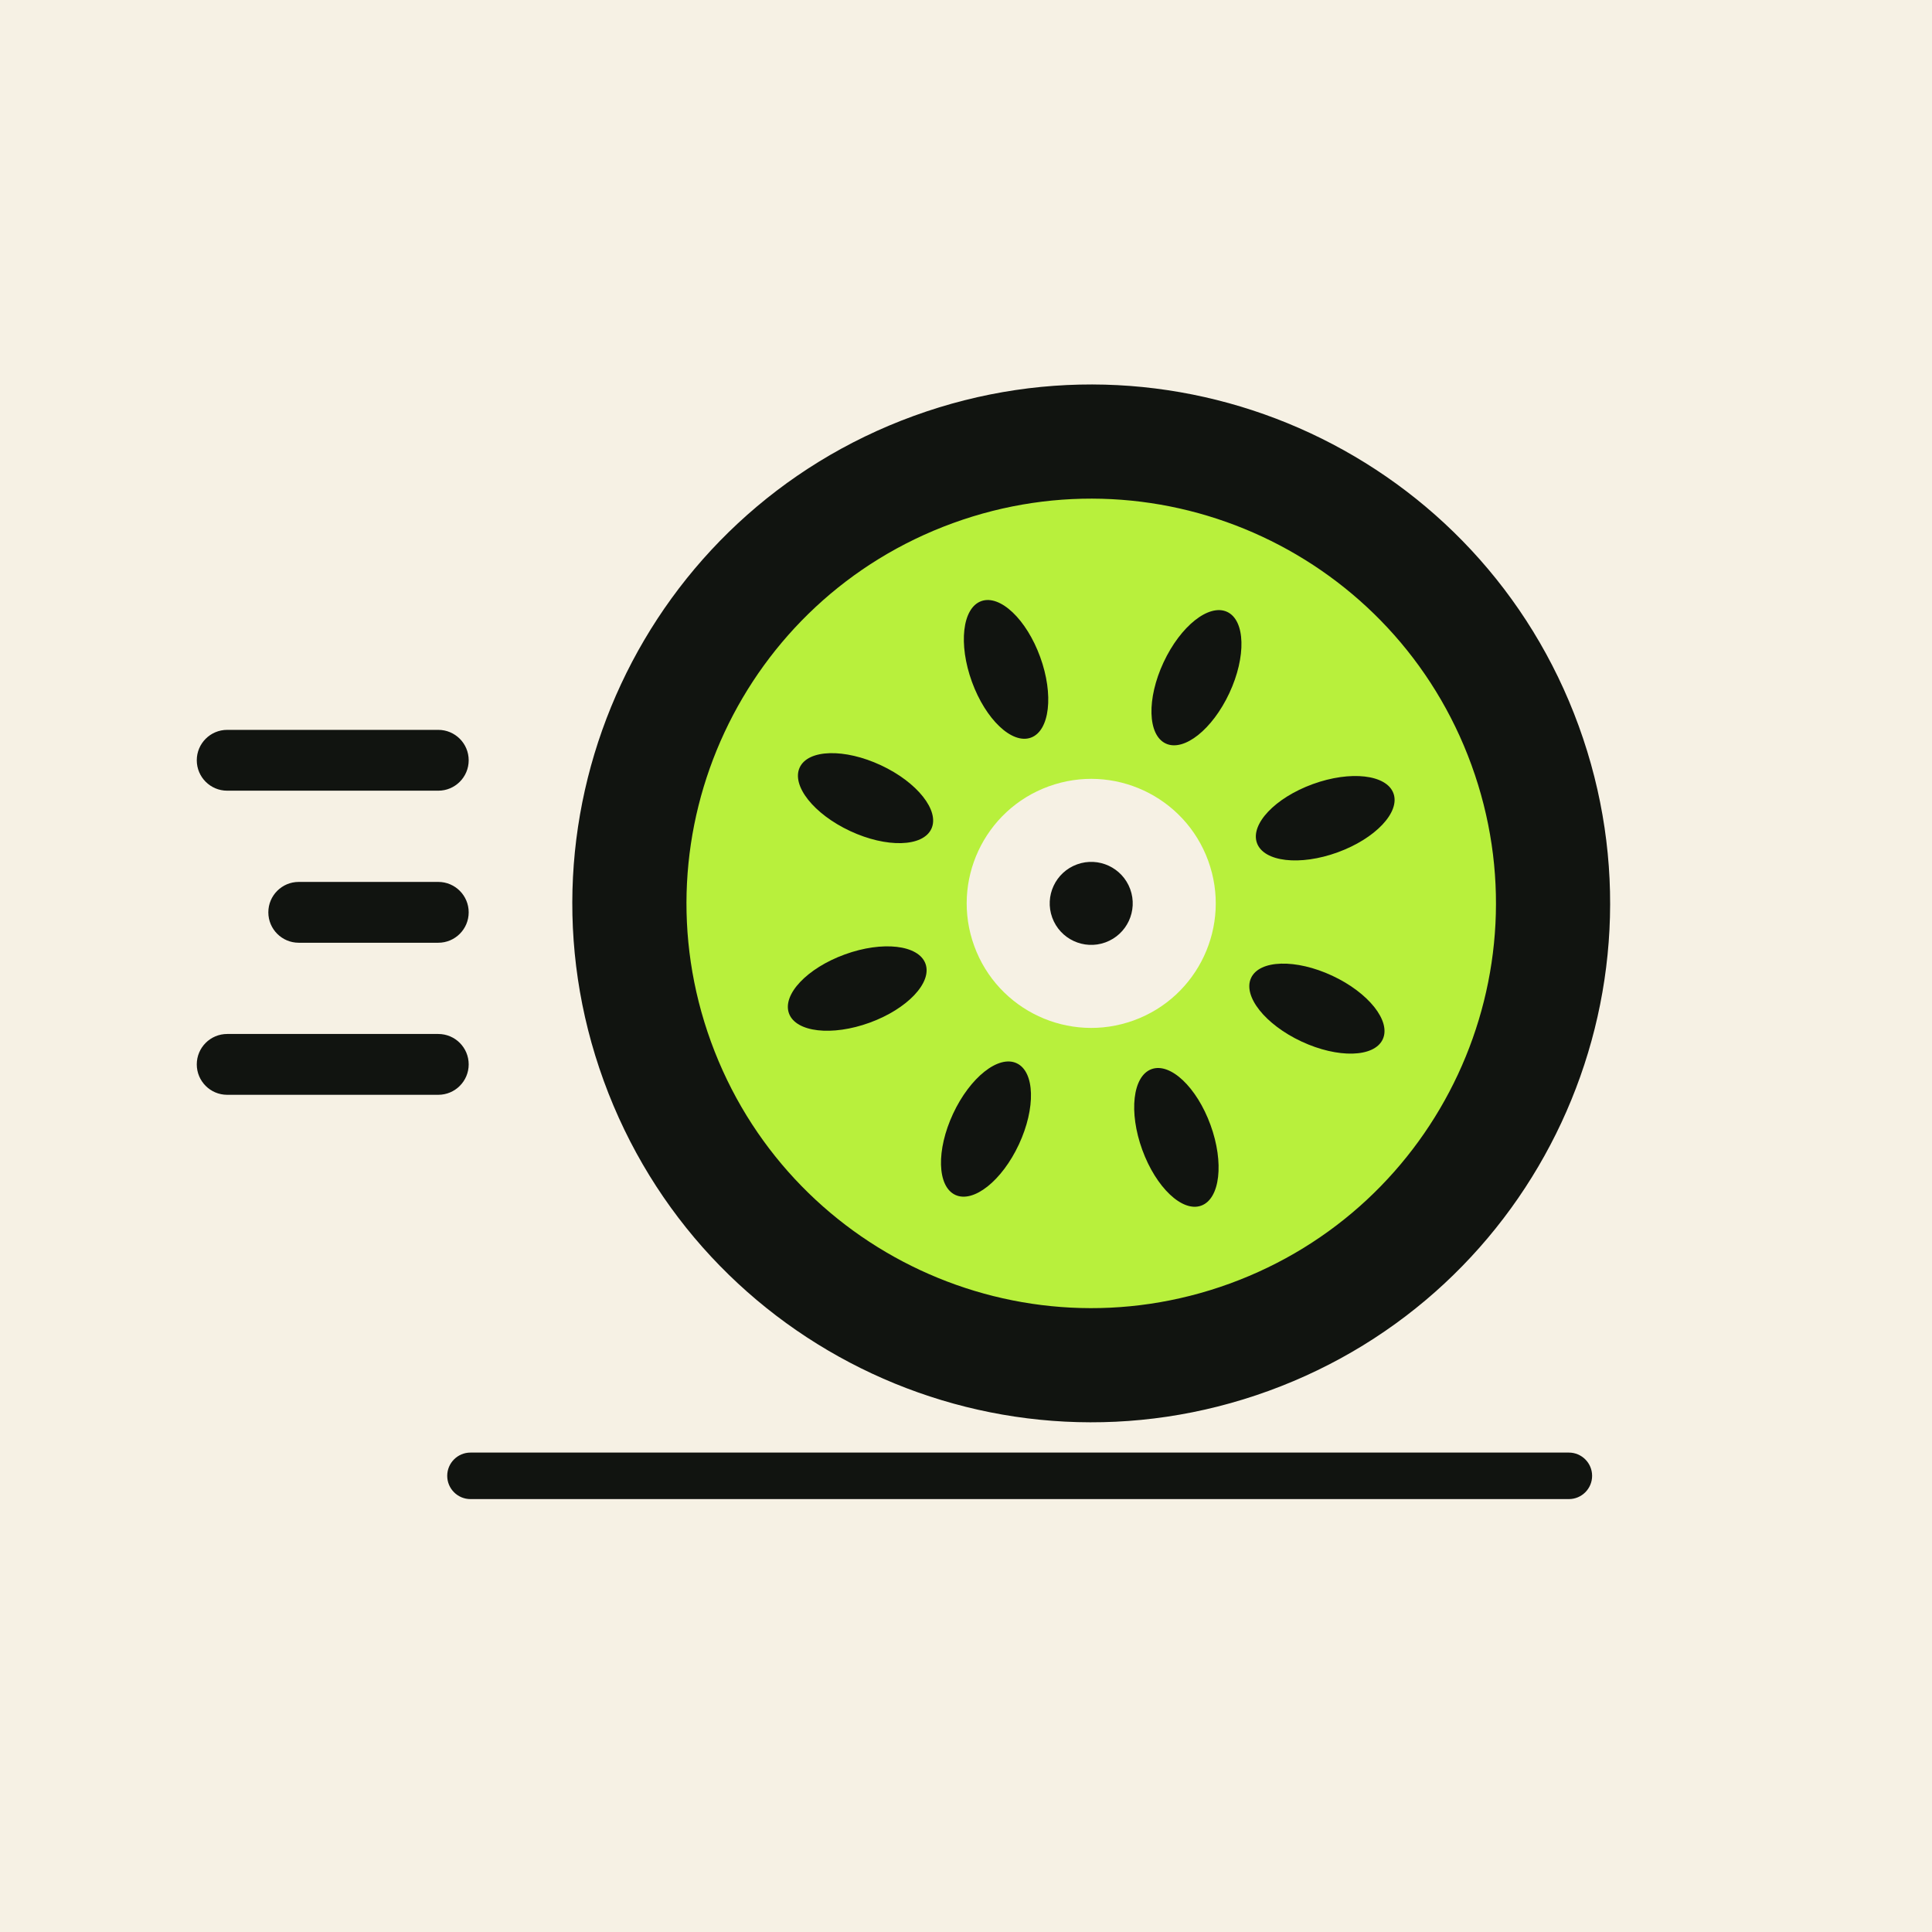
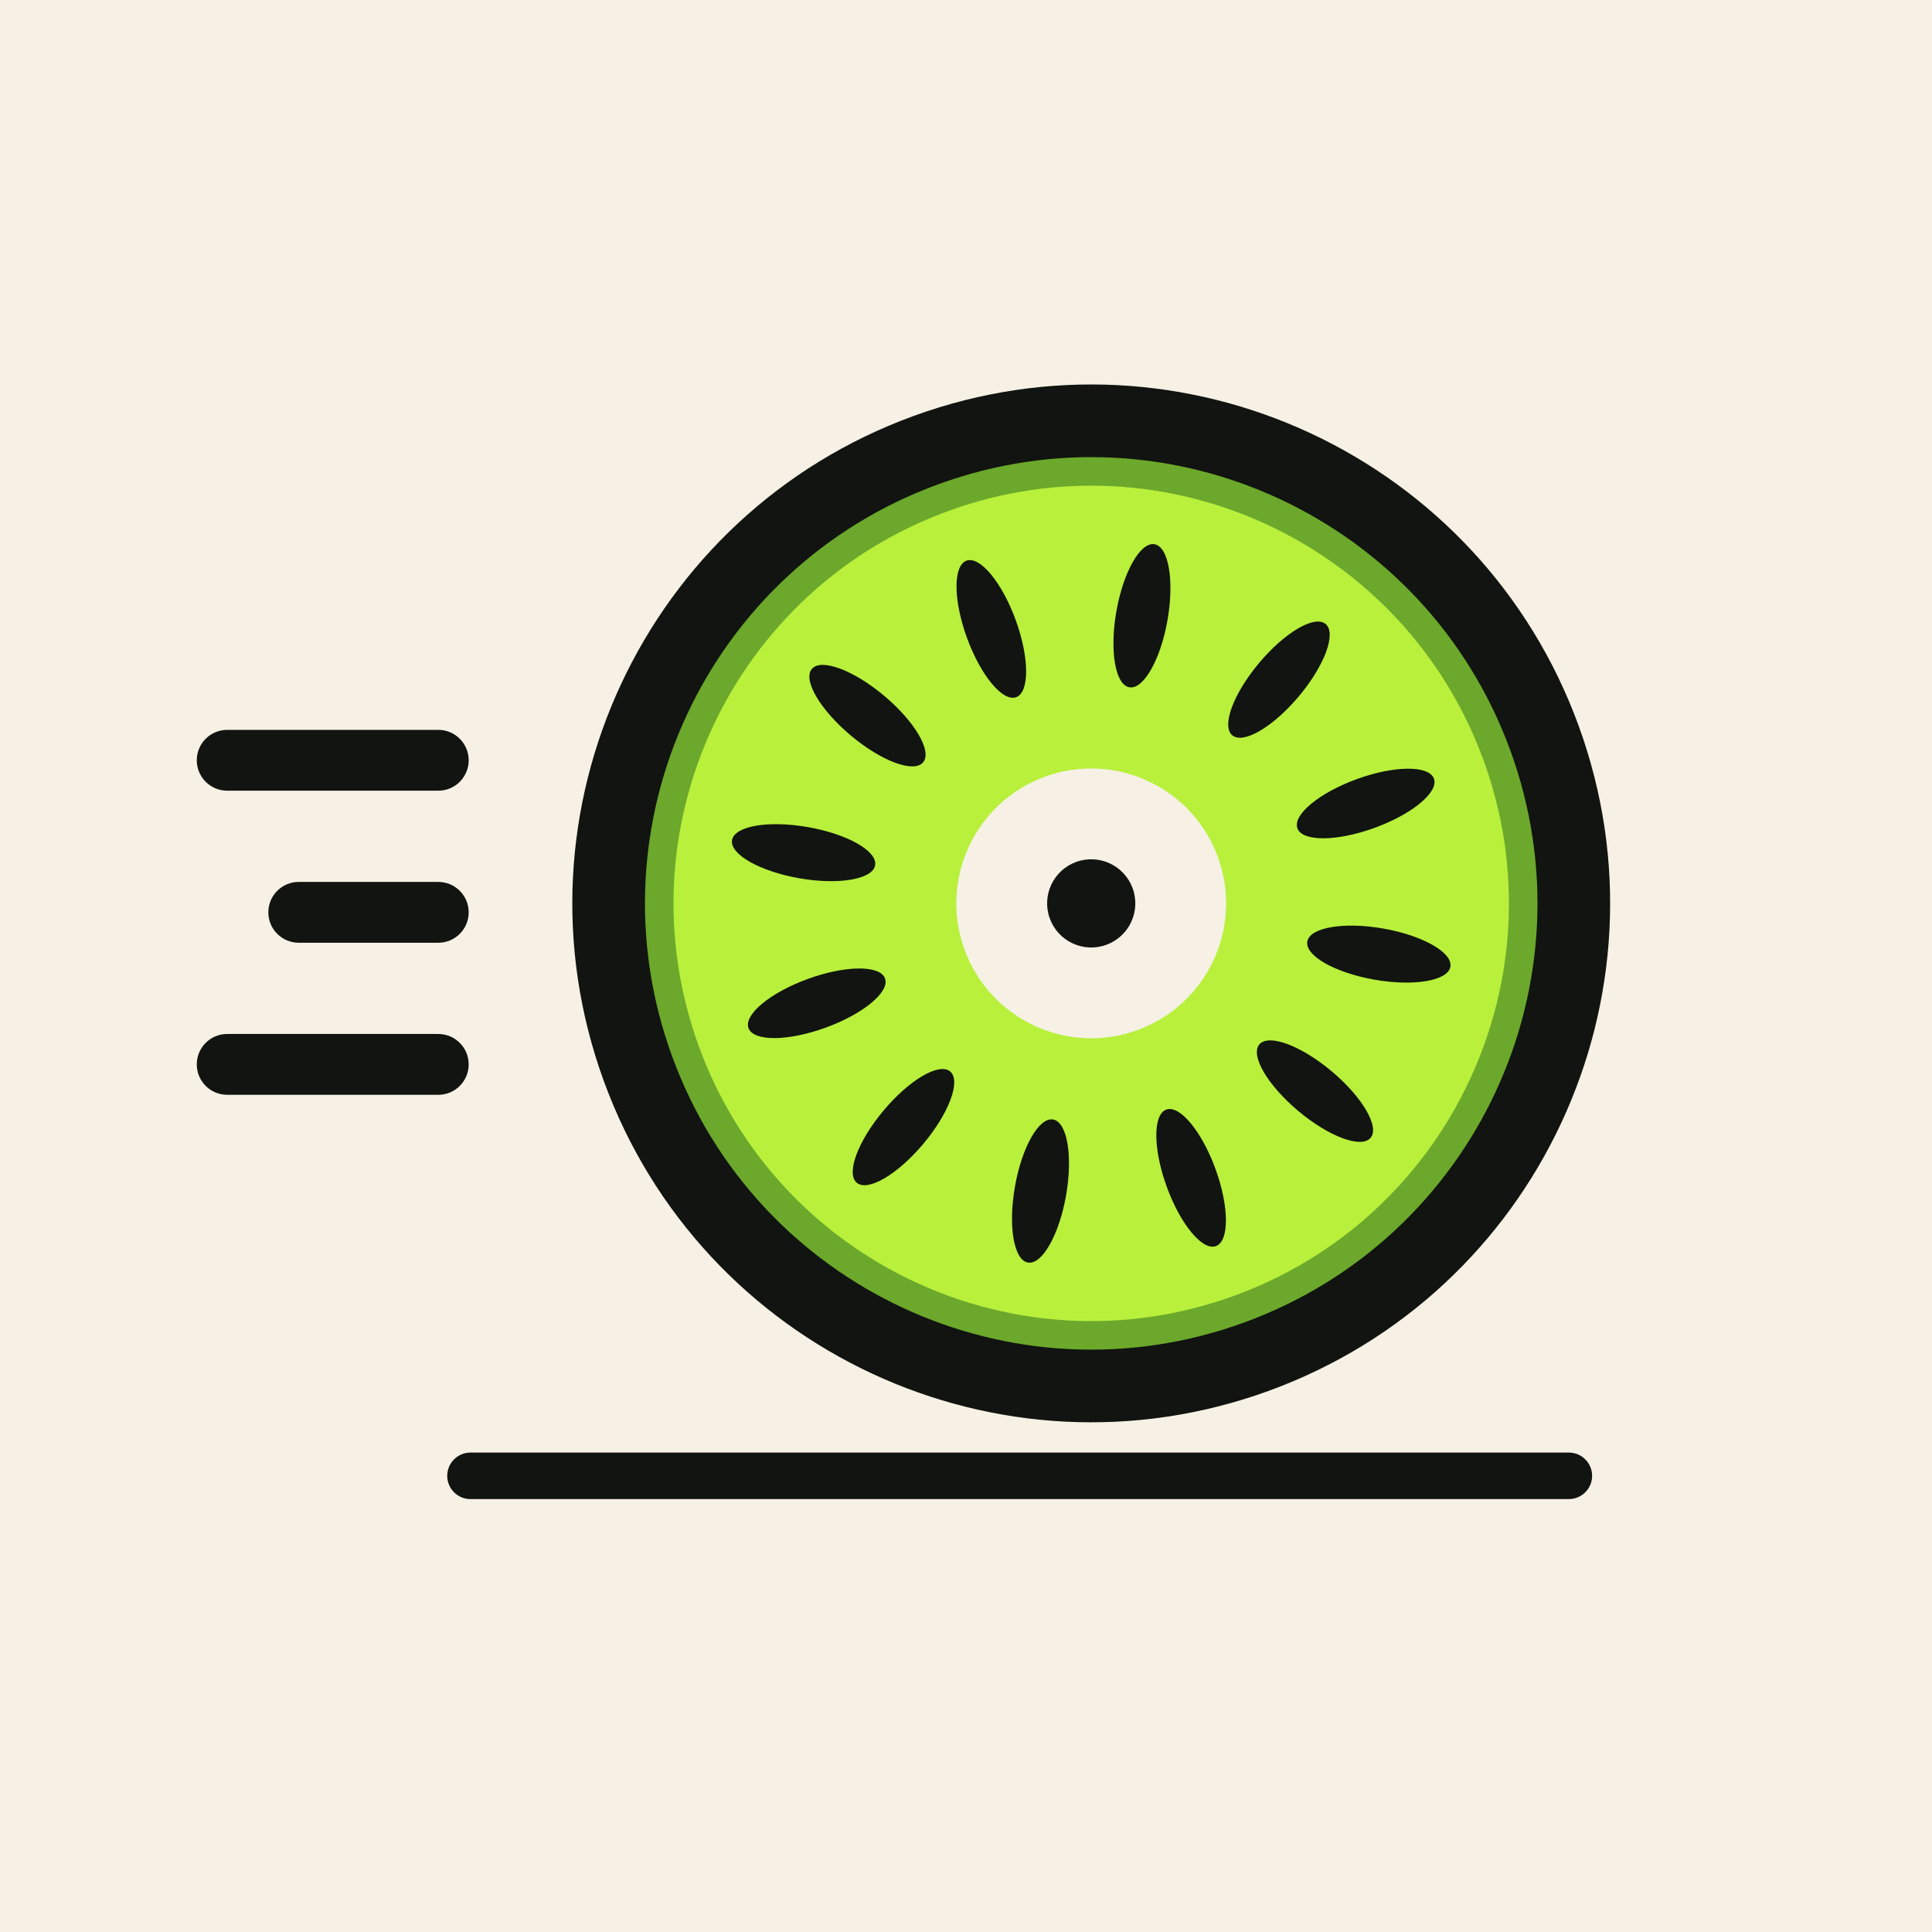
<svg xmlns="http://www.w3.org/2000/svg" viewBox="0 0 1080 1080" width="1080" height="1080">
  <rect width="1080" height="1080" fill="#F6F1E4" />
  <rect x="110" y="408.0" width="152" height="34" rx="17.0" fill="#111410" />
  <rect x="150" y="493.0" width="112" height="34" rx="17.0" fill="#111410" />
  <rect x="110" y="578.0" width="152" height="34" rx="17.0" fill="#111410" />
  <rect x="250" y="812.0" width="640" height="26" rx="13.0" fill="#111410" />
  <g transform="translate(610 505) scale(2.9) rotate(-20)">
    <circle r="100" fill="#111410" />
-     <circle r="78" fill="#B8F03C" />
+     <circle r="86" fill="#6BA82B" />
+     <circle r="80.5" fill="#B8F03C" />
    <g fill="#111410">
-       <ellipse cx="0" cy="-48" rx="7" ry="14" transform="rotate(0)" />
-       <ellipse cx="0" cy="-48" rx="7" ry="14" transform="rotate(45)" />
-       <ellipse cx="0" cy="-48" rx="7" ry="14" transform="rotate(90)" />
-       <ellipse cx="0" cy="-48" rx="7" ry="14" transform="rotate(135)" />
-       <ellipse cx="0" cy="-48" rx="7" ry="14" transform="rotate(180)" />
-       <ellipse cx="0" cy="-48" rx="7" ry="14" transform="rotate(225)" />
-       <ellipse cx="0" cy="-48" rx="7" ry="14" transform="rotate(270)" />
-       <ellipse cx="0" cy="-48" rx="7" ry="14" transform="rotate(315)" />
+       <ellipse cx="0" cy="-56.3" rx="5" ry="14" transform="rotate(0)" />
+       <ellipse cx="0" cy="-56.3" rx="5" ry="14" transform="rotate(30)" />
+       <ellipse cx="0" cy="-56.3" rx="5" ry="14" transform="rotate(60)" />
+       <ellipse cx="0" cy="-56.3" rx="5" ry="14" transform="rotate(90)" />
+       <ellipse cx="0" cy="-56.3" rx="5" ry="14" transform="rotate(120)" />
+       <ellipse cx="0" cy="-56.3" rx="5" ry="14" transform="rotate(150)" />
+       <ellipse cx="0" cy="-56.3" rx="5" ry="14" transform="rotate(180)" />
+       <ellipse cx="0" cy="-56.3" rx="5" ry="14" transform="rotate(210)" />
+       <ellipse cx="0" cy="-56.3" rx="5" ry="14" transform="rotate(240)" />
+       <ellipse cx="0" cy="-56.3" rx="5" ry="14" transform="rotate(270)" />
+       <ellipse cx="0" cy="-56.3" rx="5" ry="14" transform="rotate(300)" />
+       <ellipse cx="0" cy="-56.3" rx="5" ry="14" transform="rotate(330)" />
    </g>
-     <circle r="24" fill="#F6F1E4" />
-     <circle r="8" fill="#111410" />
+     <circle r="26" fill="#F6F1E4" />
+     <circle r="8.5" fill="#111410" />
  </g>
</svg>
